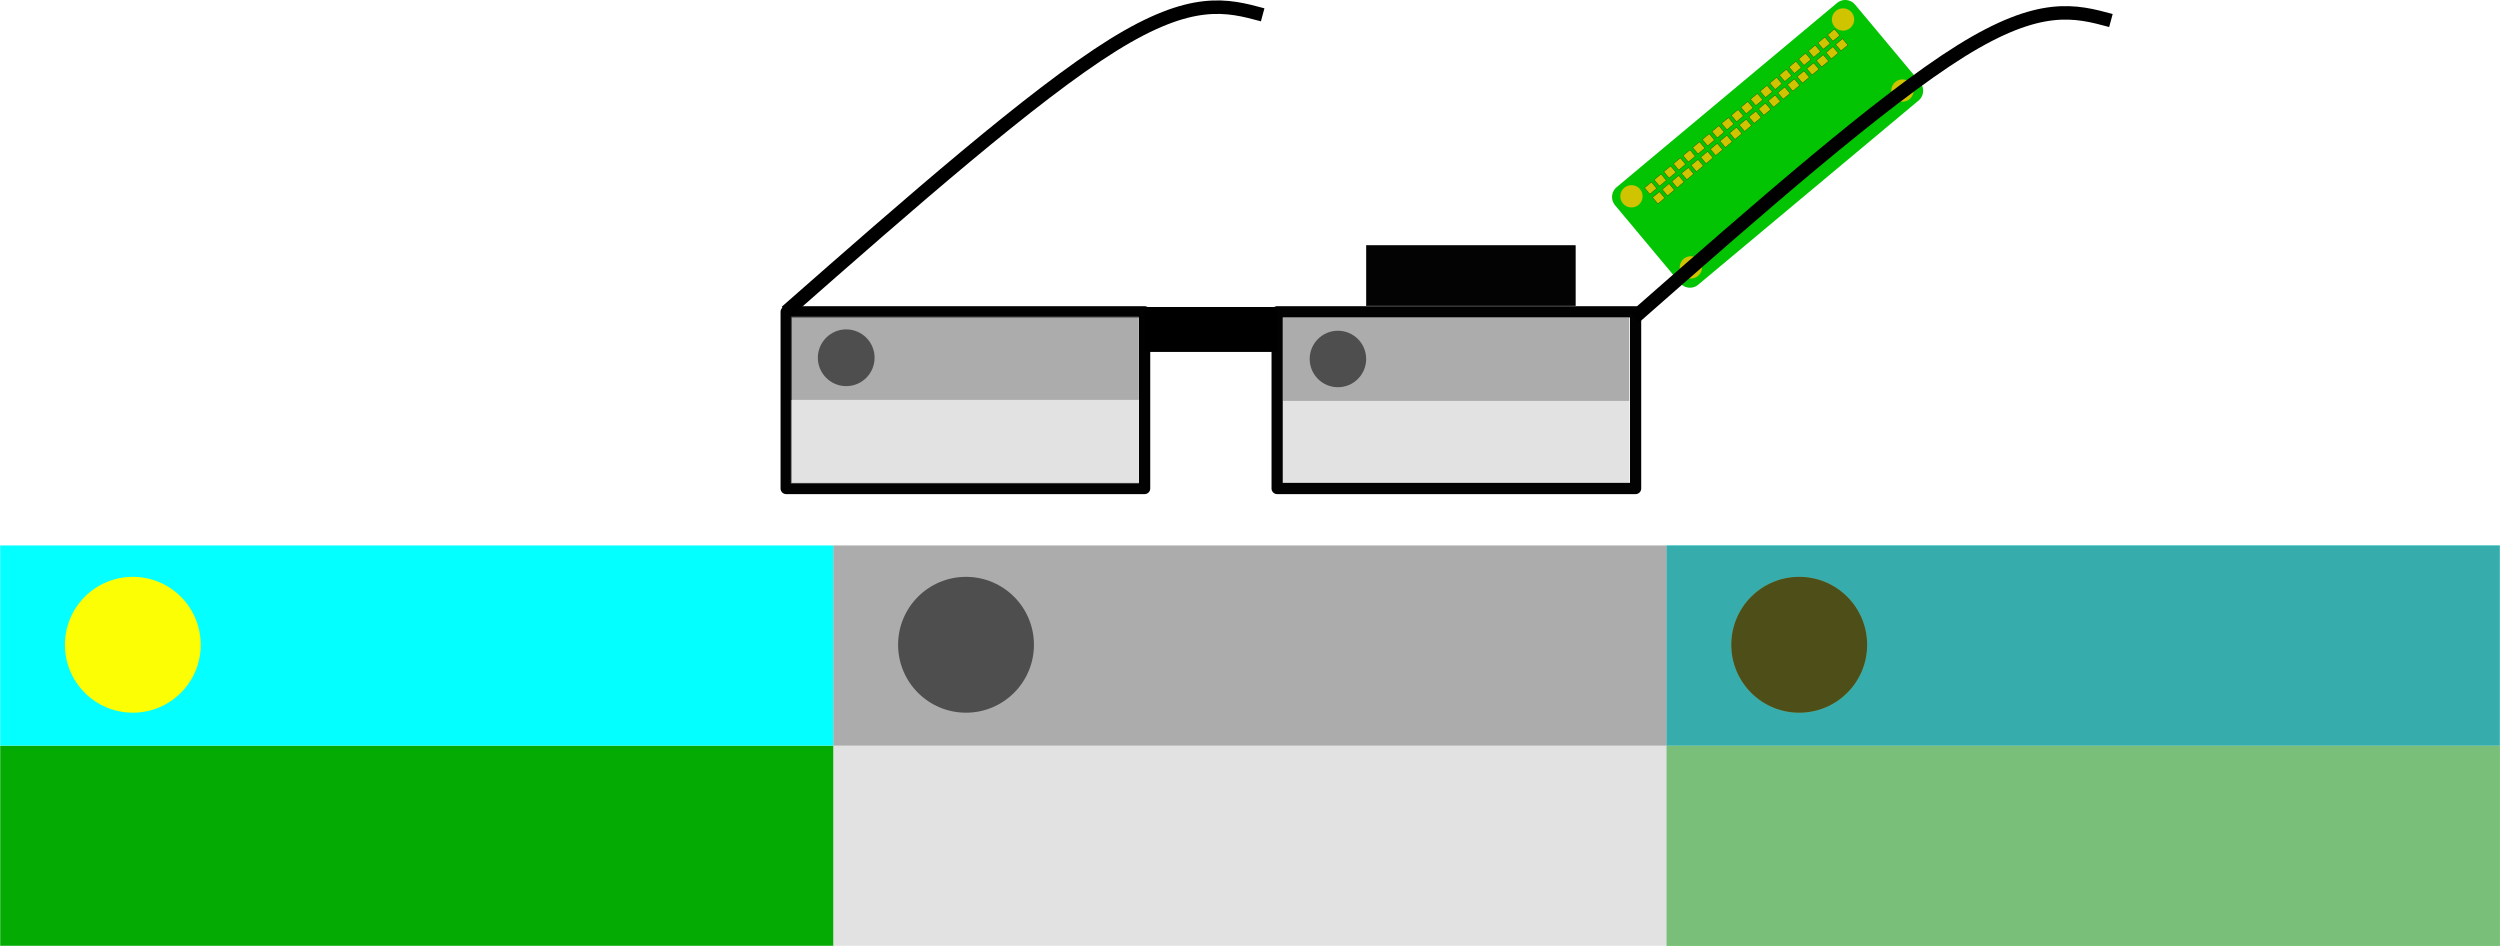
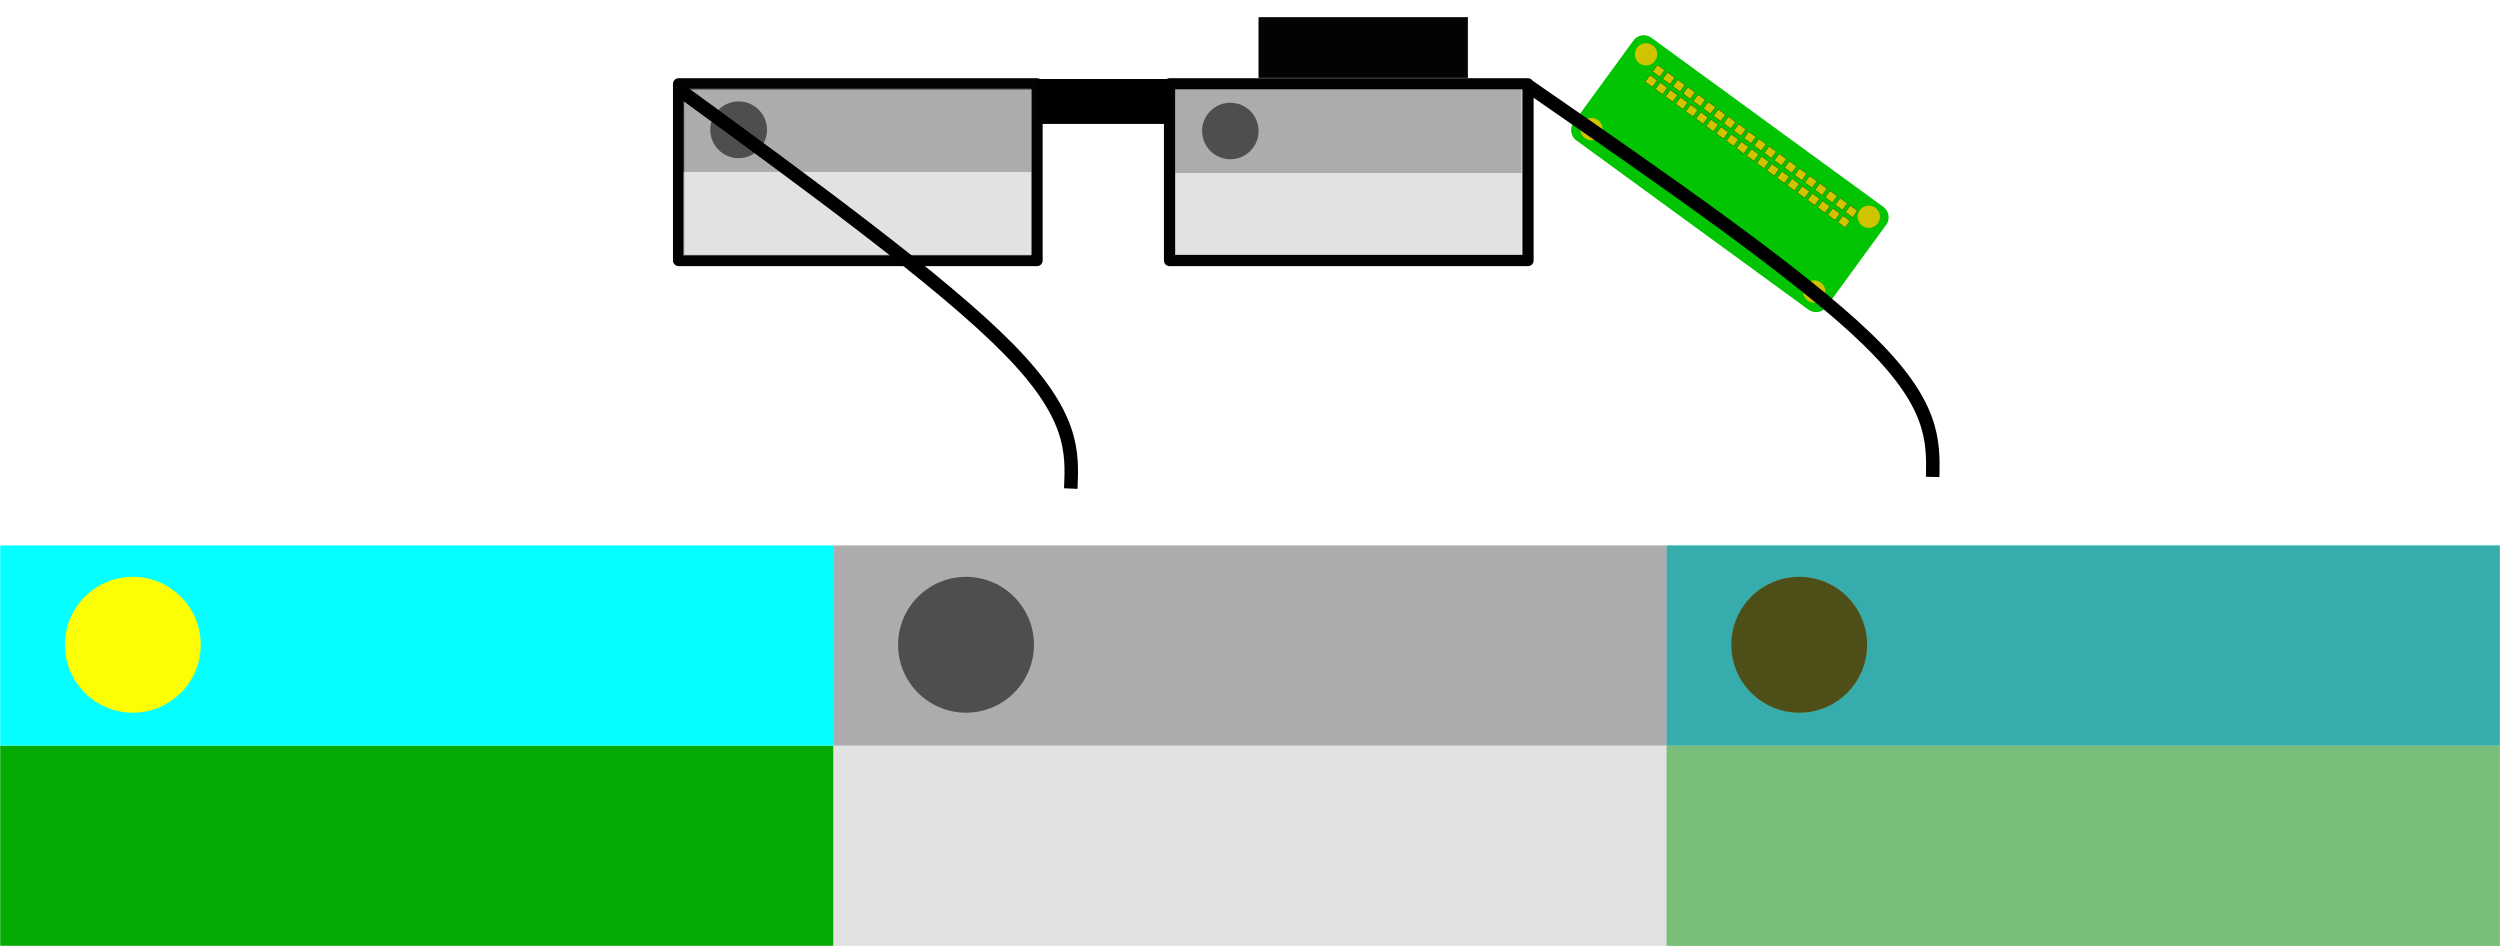
<svg xmlns="http://www.w3.org/2000/svg" xmlns:xlink="http://www.w3.org/1999/xlink" width="1043.392mm" height="394.817mm" viewBox="0 0 1043.392 394.817" version="1.1" id="svg8">
  <defs id="defs2">
    <linearGradient id="linearGradient4512">
      <stop id="stop4508" offset="0" style="stop-color:#000000;stop-opacity:1;" />
      <stop id="stop4510" offset="1" style="stop-color:#000000;stop-opacity:0;" />
    </linearGradient>
    <radialGradient gradientUnits="userSpaceOnUse" gradientTransform="matrix(1.142827,0,0,0.4055193,-43.01856,13.39618)" r="10.848" fy="29.596" fx="137.073" cy="29.596" cx="137.073" id="radialGradient4514" xlink:href="#linearGradient4512" />
    <radialGradient gradientUnits="userSpaceOnUse" gradientTransform="matrix(1,0,0,0.3548387,43.39202,39.04084)" r="10.848" fy="29.596" fx="137.073" cy="29.596" cx="137.073" id="radialGradient4514-3" xlink:href="#linearGradient4512" />
  </defs>
  <g id="layer1" transform="translate(505.1404,106.7994)">
    <rect style="opacity:0.986;fill:#00aa00;fill-opacity:1;stroke:none;stroke-width:0.178;stroke-linecap:butt;stroke-linejoin:bevel;stroke-miterlimit:2;stroke-dasharray:none;stroke-dashoffset:0.756;stroke-opacity:1;paint-order:normal" id="rect10-6" width="347.738" height="83.539" x="190.425" y="204.39" />
    <rect style="opacity:0.986;fill:#00ffff;fill-opacity:1;stroke:none;stroke-width:0.178;stroke-linecap:butt;stroke-linejoin:bevel;stroke-miterlimit:2;stroke-dasharray:none;stroke-dashoffset:0.756;stroke-opacity:1;paint-order:normal" id="rect10-3-2" width="347.738" height="83.539" x="190.425" y="120.851" />
    <circle style="opacity:0.986;fill:#ffff00;fill-opacity:1;stroke:none;stroke-width:0.265;stroke-linecap:butt;stroke-linejoin:bevel;stroke-miterlimit:2;stroke-dasharray:none;stroke-dashoffset:0.756;stroke-opacity:1;paint-order:normal" id="path27-9" cx="245.772" cy="162.301" r="28.348" />
    <rect style="opacity:0.986;fill:#00aa00;fill-opacity:1;stroke:none;stroke-width:0.178;stroke-linecap:butt;stroke-linejoin:bevel;stroke-miterlimit:2;stroke-dasharray:none;stroke-dashoffset:0.756;stroke-opacity:1;paint-order:normal" id="rect10" width="347.738" height="83.539" x="-505.051" y="204.39" />
    <rect style="opacity:0.986;fill:#00ffff;fill-opacity:1;stroke:none;stroke-width:0.178;stroke-linecap:butt;stroke-linejoin:bevel;stroke-miterlimit:2;stroke-dasharray:none;stroke-dashoffset:0.756;stroke-opacity:1;paint-order:normal" id="rect10-3" width="347.738" height="83.539" x="-505.051" y="120.851" />
    <circle style="opacity:0.986;fill:#ffff00;fill-opacity:1;stroke:none;stroke-width:0.265;stroke-linecap:butt;stroke-linejoin:bevel;stroke-miterlimit:2;stroke-dasharray:none;stroke-dashoffset:0.756;stroke-opacity:1;paint-order:normal" id="path27" cx="-449.704" cy="162.301" r="28.348" />
    <rect style="opacity:0.986;fill:#cccccc;fill-opacity:0.593;stroke:none;stroke-width:0.178;stroke-linecap:butt;stroke-linejoin:bevel;stroke-miterlimit:2;stroke-dasharray:none;stroke-dashoffset:0.756;stroke-opacity:1;paint-order:normal" id="rect10-7" width="347.738" height="83.539" x="190.425" y="204.39" />
    <rect style="opacity:0.986;fill:#666666;fill-opacity:0.543;stroke:none;stroke-width:0.178;stroke-linecap:butt;stroke-linejoin:bevel;stroke-miterlimit:2;stroke-dasharray:none;stroke-dashoffset:0.756;stroke-opacity:1;paint-order:normal" id="rect10-3-5" width="347.738" height="83.539" x="190.425" y="120.851" />
    <circle style="opacity:0.986;fill:#000000;fill-opacity:0.553;stroke:none;stroke-width:0.265;stroke-linecap:butt;stroke-linejoin:bevel;stroke-miterlimit:2;stroke-dasharray:none;stroke-dashoffset:0.756;stroke-opacity:1;paint-order:normal" id="path27-3" cx="245.772" cy="162.301" r="28.348" />
    <rect style="opacity:0.986;fill:#cccccc;fill-opacity:0.593;stroke:none;stroke-width:0.178;stroke-linecap:butt;stroke-linejoin:bevel;stroke-miterlimit:2;stroke-dasharray:none;stroke-dashoffset:0.756;stroke-opacity:1;paint-order:normal" id="rect10-7-3" width="347.738" height="83.539" x="-157.313" y="204.39" />
    <rect style="opacity:0.986;fill:#666666;fill-opacity:0.543;stroke:none;stroke-width:0.178;stroke-linecap:butt;stroke-linejoin:bevel;stroke-miterlimit:2;stroke-dasharray:none;stroke-dashoffset:0.756;stroke-opacity:1;paint-order:normal" id="rect10-3-5-6" width="347.738" height="83.539" x="-157.313" y="120.851" />
    <circle style="opacity:0.986;fill:#000000;fill-opacity:0.553;stroke:none;stroke-width:0.265;stroke-linecap:butt;stroke-linejoin:bevel;stroke-miterlimit:2;stroke-dasharray:none;stroke-dashoffset:0.756;stroke-opacity:1;paint-order:normal" id="path27-3-0" cx="-101.966" cy="162.301" r="28.348" />
-     <g id="g1972">
-       <g id="g1903">
-         <g id="g1835">
-           <g id="g1768">
-             <g id="g1702">
-               <g id="g1637">
-                 <g id="g1573">
-                   <g transform="matrix(0.9774368,0,0,0.9774368,3.033431,0.3206133)" style="stroke:none" id="g1510">
-                     <rect style="opacity:0.986;fill:#cccccc;fill-opacity:0.593;stroke:none;stroke-width:0.076;stroke-linecap:butt;stroke-linejoin:bevel;stroke-miterlimit:2;stroke-dasharray:none;stroke-dashoffset:0.756;stroke-opacity:1;paint-order:normal" id="rect10-7-3-7" width="147.923" height="35.536" x="27.833" y="61.591" />
-                     <rect style="opacity:0.986;fill:#666666;fill-opacity:0.543;stroke:none;stroke-width:0.076;stroke-linecap:butt;stroke-linejoin:bevel;stroke-miterlimit:2;stroke-dasharray:none;stroke-dashoffset:0.756;stroke-opacity:1;paint-order:normal" id="rect10-3-5-6-9" width="147.923" height="35.536" x="27.833" y="26.055" />
-                     <circle style="opacity:0.986;fill:#000000;fill-opacity:0.553;stroke:none;stroke-width:0.113;stroke-linecap:butt;stroke-linejoin:bevel;stroke-miterlimit:2;stroke-dasharray:none;stroke-dashoffset:0.756;stroke-opacity:1;paint-order:normal" id="path27-3-0-2" cx="51.377" cy="43.687" r="12.059" />
-                   </g>
-                   <g id="layer1-8" transform="matrix(1.641351,0,0,1.641351,-441.6929,417.3981)">
-                     <g transform="translate(3.776211,-8.207861)" id="g1500">
-                       <rect style="opacity:0.986;fill:#00c300;fill-opacity:1;stroke:#00c300;stroke-width:6.509;stroke-linecap:round;stroke-linejoin:round;stroke-miterlimit:2;stroke-dasharray:none;stroke-dashoffset:0.756;stroke-opacity:1;paint-order:normal" id="rect1167" width="73.036" height="25.823" x="451.882" y="37.409" transform="rotate(-39.88632)" />
-                       <rect style="opacity:0.986;fill:#d2c300;fill-opacity:1;stroke:#000000;stroke-width:0.061;stroke-linecap:butt;stroke-linejoin:bevel;stroke-miterlimit:2;stroke-dasharray:none;stroke-dashoffset:0.756;stroke-opacity:1;paint-order:normal" id="rect1169" width="2.281" height="2.106" x="457.214" y="38.829" transform="rotate(-39.88632)" />
-                       <rect style="opacity:0.986;fill:#d2c300;fill-opacity:1;stroke:#000000;stroke-width:0.061;stroke-linecap:butt;stroke-linejoin:bevel;stroke-miterlimit:2;stroke-dasharray:none;stroke-dashoffset:0.756;stroke-opacity:1;paint-order:normal" id="rect1169-7" width="2.281" height="2.106" x="460.407" y="38.829" transform="rotate(-39.88632)" />
-                       <rect style="opacity:0.986;fill:#d2c300;fill-opacity:1;stroke:#000000;stroke-width:0.061;stroke-linecap:butt;stroke-linejoin:bevel;stroke-miterlimit:2;stroke-dasharray:none;stroke-dashoffset:0.756;stroke-opacity:1;paint-order:normal" id="rect1169-7-9" width="2.281" height="2.106" x="463.601" y="38.829" transform="rotate(-39.88632)" />
-                       <rect style="opacity:0.986;fill:#d2c300;fill-opacity:1;stroke:#000000;stroke-width:0.061;stroke-linecap:butt;stroke-linejoin:bevel;stroke-miterlimit:2;stroke-dasharray:none;stroke-dashoffset:0.756;stroke-opacity:1;paint-order:normal" id="rect1169-7-2" width="2.281" height="2.106" x="466.794" y="38.829" transform="rotate(-39.88632)" />
-                       <rect style="opacity:0.986;fill:#d2c300;fill-opacity:1;stroke:#000000;stroke-width:0.061;stroke-linecap:butt;stroke-linejoin:bevel;stroke-miterlimit:2;stroke-dasharray:none;stroke-dashoffset:0.756;stroke-opacity:1;paint-order:normal" id="rect1169-7-9-8" width="2.281" height="2.106" x="469.988" y="38.829" transform="rotate(-39.88632)" />
-                       <rect style="opacity:0.986;fill:#d2c300;fill-opacity:1;stroke:#000000;stroke-width:0.061;stroke-linecap:butt;stroke-linejoin:bevel;stroke-miterlimit:2;stroke-dasharray:none;stroke-dashoffset:0.756;stroke-opacity:1;paint-order:normal" id="rect1169-7-7" width="2.281" height="2.106" x="457.214" y="42.022" transform="rotate(-39.88632)" />
-                       <rect style="opacity:0.986;fill:#d2c300;fill-opacity:1;stroke:#000000;stroke-width:0.061;stroke-linecap:butt;stroke-linejoin:bevel;stroke-miterlimit:2;stroke-dasharray:none;stroke-dashoffset:0.756;stroke-opacity:1;paint-order:normal" id="rect1169-7-6" width="2.281" height="2.106" x="460.407" y="42.022" transform="rotate(-39.88632)" />
-                       <rect style="opacity:0.986;fill:#d2c300;fill-opacity:1;stroke:#000000;stroke-width:0.061;stroke-linecap:butt;stroke-linejoin:bevel;stroke-miterlimit:2;stroke-dasharray:none;stroke-dashoffset:0.756;stroke-opacity:1;paint-order:normal" id="rect1169-7-9-1" width="2.281" height="2.106" x="463.601" y="42.022" transform="rotate(-39.88632)" />
-                       <rect style="opacity:0.986;fill:#d2c300;fill-opacity:1;stroke:#000000;stroke-width:0.061;stroke-linecap:butt;stroke-linejoin:bevel;stroke-miterlimit:2;stroke-dasharray:none;stroke-dashoffset:0.756;stroke-opacity:1;paint-order:normal" id="rect1169-7-2-2" width="2.281" height="2.106" x="466.794" y="42.022" transform="rotate(-39.88632)" />
-                       <rect style="opacity:0.986;fill:#d2c300;fill-opacity:1;stroke:#000000;stroke-width:0.061;stroke-linecap:butt;stroke-linejoin:bevel;stroke-miterlimit:2;stroke-dasharray:none;stroke-dashoffset:0.756;stroke-opacity:1;paint-order:normal" id="rect1169-7-9-8-9" width="2.281" height="2.106" x="469.988" y="42.022" transform="rotate(-39.88632)" />
-                       <rect style="opacity:0.986;fill:#d2c300;fill-opacity:1;stroke:#000000;stroke-width:0.061;stroke-linecap:butt;stroke-linejoin:bevel;stroke-miterlimit:2;stroke-dasharray:none;stroke-dashoffset:0.756;stroke-opacity:1;paint-order:normal" id="rect1169-7-1" width="2.281" height="2.106" x="473.181" y="38.829" transform="rotate(-39.88632)" />
-                       <rect style="opacity:0.986;fill:#d2c300;fill-opacity:1;stroke:#000000;stroke-width:0.061;stroke-linecap:butt;stroke-linejoin:bevel;stroke-miterlimit:2;stroke-dasharray:none;stroke-dashoffset:0.756;stroke-opacity:1;paint-order:normal" id="rect1169-7-9-9" width="2.281" height="2.106" x="476.374" y="38.829" transform="rotate(-39.88632)" />
-                       <rect style="opacity:0.986;fill:#d2c300;fill-opacity:1;stroke:#000000;stroke-width:0.061;stroke-linecap:butt;stroke-linejoin:bevel;stroke-miterlimit:2;stroke-dasharray:none;stroke-dashoffset:0.756;stroke-opacity:1;paint-order:normal" id="rect1169-7-2-4" width="2.281" height="2.106" x="479.568" y="38.829" transform="rotate(-39.88632)" />
-                       <rect style="opacity:0.986;fill:#d2c300;fill-opacity:1;stroke:#000000;stroke-width:0.061;stroke-linecap:butt;stroke-linejoin:bevel;stroke-miterlimit:2;stroke-dasharray:none;stroke-dashoffset:0.756;stroke-opacity:1;paint-order:normal" id="rect1169-7-9-8-7" width="2.281" height="2.106" x="482.761" y="38.829" transform="rotate(-39.88632)" />
-                       <rect style="opacity:0.986;fill:#d2c300;fill-opacity:1;stroke:#000000;stroke-width:0.061;stroke-linecap:butt;stroke-linejoin:bevel;stroke-miterlimit:2;stroke-dasharray:none;stroke-dashoffset:0.756;stroke-opacity:1;paint-order:normal" id="rect1169-7-6-4" width="2.281" height="2.106" x="473.181" y="42.022" transform="rotate(-39.88632)" />
-                       <rect style="opacity:0.986;fill:#d2c300;fill-opacity:1;stroke:#000000;stroke-width:0.061;stroke-linecap:butt;stroke-linejoin:bevel;stroke-miterlimit:2;stroke-dasharray:none;stroke-dashoffset:0.756;stroke-opacity:1;paint-order:normal" id="rect1169-7-9-1-5" width="2.281" height="2.106" x="476.374" y="42.022" transform="rotate(-39.88632)" />
-                       <rect style="opacity:0.986;fill:#d2c300;fill-opacity:1;stroke:#000000;stroke-width:0.061;stroke-linecap:butt;stroke-linejoin:bevel;stroke-miterlimit:2;stroke-dasharray:none;stroke-dashoffset:0.756;stroke-opacity:1;paint-order:normal" id="rect1169-7-2-2-0" width="2.281" height="2.106" x="479.568" y="42.022" transform="rotate(-39.88632)" />
-                       <rect style="opacity:0.986;fill:#d2c300;fill-opacity:1;stroke:#000000;stroke-width:0.061;stroke-linecap:butt;stroke-linejoin:bevel;stroke-miterlimit:2;stroke-dasharray:none;stroke-dashoffset:0.756;stroke-opacity:1;paint-order:normal" id="rect1169-7-9-8-9-3" width="2.281" height="2.106" x="482.761" y="42.022" transform="rotate(-39.88632)" />
-                       <rect style="opacity:0.986;fill:#d2c300;fill-opacity:1;stroke:#000000;stroke-width:0.061;stroke-linecap:butt;stroke-linejoin:bevel;stroke-miterlimit:2;stroke-dasharray:none;stroke-dashoffset:0.756;stroke-opacity:1;paint-order:normal" id="rect1169-7-10" width="2.281" height="2.106" x="485.954" y="38.829" transform="rotate(-39.88632)" />
-                       <rect style="opacity:0.986;fill:#d2c300;fill-opacity:1;stroke:#000000;stroke-width:0.061;stroke-linecap:butt;stroke-linejoin:bevel;stroke-miterlimit:2;stroke-dasharray:none;stroke-dashoffset:0.756;stroke-opacity:1;paint-order:normal" id="rect1169-7-9-6" width="2.281" height="2.106" x="489.148" y="38.829" transform="rotate(-39.88632)" />
-                       <rect style="opacity:0.986;fill:#d2c300;fill-opacity:1;stroke:#000000;stroke-width:0.061;stroke-linecap:butt;stroke-linejoin:bevel;stroke-miterlimit:2;stroke-dasharray:none;stroke-dashoffset:0.756;stroke-opacity:1;paint-order:normal" id="rect1169-7-2-3" width="2.281" height="2.106" x="492.341" y="38.829" transform="rotate(-39.88632)" />
-                       <rect style="opacity:0.986;fill:#d2c300;fill-opacity:1;stroke:#000000;stroke-width:0.061;stroke-linecap:butt;stroke-linejoin:bevel;stroke-miterlimit:2;stroke-dasharray:none;stroke-dashoffset:0.756;stroke-opacity:1;paint-order:normal" id="rect1169-7-9-8-2" width="2.281" height="2.106" x="495.534" y="38.829" transform="rotate(-39.88632)" />
-                       <rect style="opacity:0.986;fill:#d2c300;fill-opacity:1;stroke:#000000;stroke-width:0.061;stroke-linecap:butt;stroke-linejoin:bevel;stroke-miterlimit:2;stroke-dasharray:none;stroke-dashoffset:0.756;stroke-opacity:1;paint-order:normal" id="rect1169-7-6-6" width="2.281" height="2.106" x="485.954" y="42.022" transform="rotate(-39.88632)" />
-                       <rect style="opacity:0.986;fill:#d2c300;fill-opacity:1;stroke:#000000;stroke-width:0.061;stroke-linecap:butt;stroke-linejoin:bevel;stroke-miterlimit:2;stroke-dasharray:none;stroke-dashoffset:0.756;stroke-opacity:1;paint-order:normal" id="rect1169-7-9-1-1" width="2.281" height="2.106" x="489.148" y="42.022" transform="rotate(-39.88632)" />
-                       <rect style="opacity:0.986;fill:#d2c300;fill-opacity:1;stroke:#000000;stroke-width:0.061;stroke-linecap:butt;stroke-linejoin:bevel;stroke-miterlimit:2;stroke-dasharray:none;stroke-dashoffset:0.756;stroke-opacity:1;paint-order:normal" id="rect1169-7-2-2-5" width="2.281" height="2.106" x="492.341" y="42.022" transform="rotate(-39.88632)" />
-                       <rect style="opacity:0.986;fill:#d2c300;fill-opacity:1;stroke:#000000;stroke-width:0.061;stroke-linecap:butt;stroke-linejoin:bevel;stroke-miterlimit:2;stroke-dasharray:none;stroke-dashoffset:0.756;stroke-opacity:1;paint-order:normal" id="rect1169-7-9-8-9-5" width="2.281" height="2.106" x="495.534" y="42.022" transform="rotate(-39.88632)" />
-                       <rect style="opacity:0.986;fill:#d2c300;fill-opacity:1;stroke:#000000;stroke-width:0.061;stroke-linecap:butt;stroke-linejoin:bevel;stroke-miterlimit:2;stroke-dasharray:none;stroke-dashoffset:0.756;stroke-opacity:1;paint-order:normal" id="rect1169-7-1-4" width="2.281" height="2.106" x="498.728" y="38.829" transform="rotate(-39.88632)" />
-                       <rect style="opacity:0.986;fill:#d2c300;fill-opacity:1;stroke:#000000;stroke-width:0.061;stroke-linecap:butt;stroke-linejoin:bevel;stroke-miterlimit:2;stroke-dasharray:none;stroke-dashoffset:0.756;stroke-opacity:1;paint-order:normal" id="rect1169-7-9-9-7" width="2.281" height="2.106" x="501.921" y="38.829" transform="rotate(-39.88632)" />
-                       <rect style="opacity:0.986;fill:#d2c300;fill-opacity:1;stroke:#000000;stroke-width:0.061;stroke-linecap:butt;stroke-linejoin:bevel;stroke-miterlimit:2;stroke-dasharray:none;stroke-dashoffset:0.756;stroke-opacity:1;paint-order:normal" id="rect1169-7-2-4-6" width="2.281" height="2.106" x="505.115" y="38.829" transform="rotate(-39.88632)" />
-                       <rect style="opacity:0.986;fill:#d2c300;fill-opacity:1;stroke:#000000;stroke-width:0.061;stroke-linecap:butt;stroke-linejoin:bevel;stroke-miterlimit:2;stroke-dasharray:none;stroke-dashoffset:0.756;stroke-opacity:1;paint-order:normal" id="rect1169-7-9-8-7-5" width="2.281" height="2.106" x="508.308" y="38.829" transform="rotate(-39.88632)" />
-                       <rect style="opacity:0.986;fill:#d2c300;fill-opacity:1;stroke:#000000;stroke-width:0.061;stroke-linecap:butt;stroke-linejoin:bevel;stroke-miterlimit:2;stroke-dasharray:none;stroke-dashoffset:0.756;stroke-opacity:1;paint-order:normal" id="rect1169-7-6-4-6" width="2.281" height="2.106" x="498.728" y="42.022" transform="rotate(-39.88632)" />
-                       <rect style="opacity:0.986;fill:#d2c300;fill-opacity:1;stroke:#000000;stroke-width:0.061;stroke-linecap:butt;stroke-linejoin:bevel;stroke-miterlimit:2;stroke-dasharray:none;stroke-dashoffset:0.756;stroke-opacity:1;paint-order:normal" id="rect1169-7-9-1-5-9" width="2.281" height="2.106" x="501.921" y="42.022" transform="rotate(-39.88632)" />
-                       <rect style="opacity:0.986;fill:#d2c300;fill-opacity:1;stroke:#000000;stroke-width:0.061;stroke-linecap:butt;stroke-linejoin:bevel;stroke-miterlimit:2;stroke-dasharray:none;stroke-dashoffset:0.756;stroke-opacity:1;paint-order:normal" id="rect1169-7-2-2-0-3" width="2.281" height="2.106" x="505.115" y="42.022" transform="rotate(-39.88632)" />
-                       <rect style="opacity:0.986;fill:#d2c300;fill-opacity:1;stroke:#000000;stroke-width:0.061;stroke-linecap:butt;stroke-linejoin:bevel;stroke-miterlimit:2;stroke-dasharray:none;stroke-dashoffset:0.756;stroke-opacity:1;paint-order:normal" id="rect1169-7-9-8-9-3-7" width="2.281" height="2.106" x="508.308" y="42.022" transform="rotate(-39.88632)" />
-                       <rect style="opacity:0.986;fill:#d2c300;fill-opacity:1;stroke:#000000;stroke-width:0.061;stroke-linecap:butt;stroke-linejoin:bevel;stroke-miterlimit:2;stroke-dasharray:none;stroke-dashoffset:0.756;stroke-opacity:1;paint-order:normal" id="rect1169-7-9-9-7-5" width="2.281" height="2.106" x="511.501" y="38.829" transform="rotate(-39.88632)" />
-                       <rect style="opacity:0.986;fill:#d2c300;fill-opacity:1;stroke:#000000;stroke-width:0.061;stroke-linecap:butt;stroke-linejoin:bevel;stroke-miterlimit:2;stroke-dasharray:none;stroke-dashoffset:0.756;stroke-opacity:1;paint-order:normal" id="rect1169-7-2-4-6-2" width="2.281" height="2.106" x="514.695" y="38.829" transform="rotate(-39.88632)" />
-                       <rect style="opacity:0.986;fill:#d2c300;fill-opacity:1;stroke:#000000;stroke-width:0.061;stroke-linecap:butt;stroke-linejoin:bevel;stroke-miterlimit:2;stroke-dasharray:none;stroke-dashoffset:0.756;stroke-opacity:1;paint-order:normal" id="rect1169-7-9-8-7-5-5" width="2.281" height="2.106" x="517.888" y="38.829" transform="rotate(-39.88632)" />
-                       <rect style="opacity:0.986;fill:#d2c300;fill-opacity:1;stroke:#000000;stroke-width:0.061;stroke-linecap:butt;stroke-linejoin:bevel;stroke-miterlimit:2;stroke-dasharray:none;stroke-dashoffset:0.756;stroke-opacity:1;paint-order:normal" id="rect1169-7-9-1-5-9-7" width="2.281" height="2.106" x="511.501" y="42.022" transform="rotate(-39.88632)" />
-                       <rect style="opacity:0.986;fill:#d2c300;fill-opacity:1;stroke:#000000;stroke-width:0.061;stroke-linecap:butt;stroke-linejoin:bevel;stroke-miterlimit:2;stroke-dasharray:none;stroke-dashoffset:0.756;stroke-opacity:1;paint-order:normal" id="rect1169-7-2-2-0-3-4" width="2.281" height="2.106" x="514.695" y="42.022" transform="rotate(-39.88632)" />
-                       <rect style="opacity:0.986;fill:#d2c300;fill-opacity:1;stroke:#000000;stroke-width:0.061;stroke-linecap:butt;stroke-linejoin:bevel;stroke-miterlimit:2;stroke-dasharray:none;stroke-dashoffset:0.756;stroke-opacity:1;paint-order:normal" id="rect1169-7-9-8-9-3-7-4" width="2.281" height="2.106" x="517.888" y="42.022" transform="rotate(-39.88632)" />
-                       <circle style="opacity:0.986;fill:#d2c300;fill-opacity:1;stroke:none;stroke-width:6.341;stroke-linecap:round;stroke-linejoin:round;stroke-miterlimit:2;stroke-dasharray:none;stroke-dashoffset:0.756;stroke-opacity:1;paint-order:normal" id="path1420" cx="453.285" cy="38.354" r="2.837" transform="rotate(-39.88632)" />
-                       <circle style="opacity:0.986;fill:#d2c300;fill-opacity:1;stroke:none;stroke-width:6.341;stroke-linecap:round;stroke-linejoin:round;stroke-miterlimit:2;stroke-dasharray:none;stroke-dashoffset:0.756;stroke-opacity:1;paint-order:normal" id="path1420-3" cx="453.285" cy="61.907" r="2.837" transform="rotate(-39.88632)" />
-                       <circle style="opacity:0.986;fill:#d2c300;fill-opacity:1;stroke:none;stroke-width:6.341;stroke-linecap:round;stroke-linejoin:round;stroke-miterlimit:2;stroke-dasharray:none;stroke-dashoffset:0.756;stroke-opacity:1;paint-order:normal" id="path1420-0" cx="523.399" cy="38.354" r="2.837" transform="rotate(-39.88632)" />
-                       <circle style="opacity:0.986;fill:#d2c300;fill-opacity:1;stroke:none;stroke-width:6.341;stroke-linecap:round;stroke-linejoin:round;stroke-miterlimit:2;stroke-dasharray:none;stroke-dashoffset:0.756;stroke-opacity:1;paint-order:normal" id="path1420-3-7" cx="523.399" cy="61.907" r="2.837" transform="rotate(-39.88632)" />
-                     </g>
-                     <rect style="opacity:0.99;fill:none;fill-opacity:0.326;stroke:#000000;stroke-width:2.857;stroke-linecap:butt;stroke-linejoin:round;stroke-miterlimit:4;stroke-dasharray:none;stroke-dashoffset:0;stroke-opacity:1;paint-order:normal" id="rect4485" width="91.144" height="44.924" x="161.249" y="-240.082" ry="0" />
-                     <rect style="opacity:0.99;fill:none;fill-opacity:0.326;stroke:#000000;stroke-width:2.857;stroke-linecap:butt;stroke-linejoin:round;stroke-miterlimit:4;stroke-dasharray:none;stroke-dashoffset:0;stroke-opacity:1;paint-order:normal" id="rect4485-3" width="91.144" height="44.924" x="286.092" y="-240.082" ry="0" />
-                     <path style="fill:none;fill-rule:evenodd;stroke:#000000;stroke-width:11.428;stroke-linecap:butt;stroke-linejoin:miter;stroke-miterlimit:4;stroke-dasharray:none;stroke-opacity:1" d="m 252.393,-235.6 c 11.233,0 22.466,0 33.699,0" id="path4565" />
-                     <path style="fill:none;fill-rule:evenodd;stroke:#000000;stroke-width:3.428;stroke-linecap:butt;stroke-linejoin:miter;stroke-miterlimit:4;stroke-dasharray:none;stroke-opacity:1" d="m 376.939,-238.635 c 31.414,-27.594 62.828,-55.189 83.022,-67.775 20.194,-12.586 29.168,-10.165 38.142,-7.744" id="path4579-5" />
-                     <g id="g1505">
-                       <rect style="opacity:0.986;fill:#cccccc;fill-opacity:0.593;stroke:none;stroke-width:0.045;stroke-linecap:butt;stroke-linejoin:bevel;stroke-miterlimit:2;stroke-dasharray:none;stroke-dashoffset:0.756;stroke-opacity:1;paint-order:normal" id="rect10-7-3-7-0" width="88.493" height="21.259" x="162.433" y="-217.688" />
-                       <rect style="opacity:0.986;fill:#666666;fill-opacity:0.543;stroke:none;stroke-width:0.045;stroke-linecap:butt;stroke-linejoin:bevel;stroke-miterlimit:2;stroke-dasharray:none;stroke-dashoffset:0.756;stroke-opacity:1;paint-order:normal" id="rect10-3-5-6-9-2" width="88.493" height="21.259" x="162.433" y="-238.947" />
-                       <circle r="7.214" style="opacity:0.986;fill:#000000;fill-opacity:0.553;stroke:none;stroke-width:0.067;stroke-linecap:butt;stroke-linejoin:bevel;stroke-miterlimit:2;stroke-dasharray:none;stroke-dashoffset:0.756;stroke-opacity:1;paint-order:normal" id="path27-3-0-2-3" cx="176.518" cy="-228.399" />
-                     </g>
-                     <path style="fill:none;fill-rule:evenodd;stroke:#000000;stroke-width:3.428;stroke-linecap:butt;stroke-linejoin:miter;stroke-miterlimit:4;stroke-dasharray:none;stroke-opacity:1" d="m 161.249,-240.082 c 31.414,-27.594 62.828,-55.189 83.022,-67.775 20.194,-12.586 29.168,-10.165 38.142,-7.744" id="path4579" />
-                     <rect y="-256.941" x="308.808" height="15.307" width="53.084" id="rect1165" style="opacity:0.986;fill:#000000;fill-opacity:1;stroke:#000000;stroke-width:0.161;stroke-linecap:butt;stroke-linejoin:bevel;stroke-miterlimit:2;stroke-dasharray:none;stroke-dashoffset:0.756;stroke-opacity:1;paint-order:normal" />
-                   </g>
-                 </g>
-               </g>
-             </g>
-           </g>
-         </g>
-       </g>
+     <rect style="opacity:0.986;fill:#cccccc;fill-opacity:0.593;stroke:none;stroke-width:0.074;stroke-linecap:butt;stroke-linejoin:bevel;stroke-miterlimit:2;stroke-dasharray:none;stroke-dashoffset:0.756;stroke-opacity:1;paint-order:normal" id="rect10-7-3-7" width="144.585" height="34.734" x="-14.663" y="-34.626" />
+     <rect style="opacity:0.986;fill:#666666;fill-opacity:0.543;stroke:none;stroke-width:0.074;stroke-linecap:butt;stroke-linejoin:bevel;stroke-miterlimit:2;stroke-dasharray:none;stroke-dashoffset:0.756;stroke-opacity:1;paint-order:normal" id="rect10-3-5-6-9" width="144.585" height="34.734" x="-14.663" y="-69.36" />
+     <circle style="opacity:0.986;fill:#000000;fill-opacity:0.553;stroke:none;stroke-width:0.11;stroke-linecap:butt;stroke-linejoin:bevel;stroke-miterlimit:2;stroke-dasharray:none;stroke-dashoffset:0.756;stroke-opacity:1;paint-order:normal" id="path27-3-0-2" cx="8.35" cy="-52.126" r="11.787" />
+     <rect style="opacity:0.99;fill:none;fill-opacity:0.326;stroke:#000000;stroke-width:4.689;stroke-linecap:butt;stroke-linejoin:round;stroke-miterlimit:4;stroke-dasharray:none;stroke-dashoffset:0;stroke-opacity:1;paint-order:normal" id="rect4485" width="149.599" height="73.736" x="-221.928" y="-71.808" ry="0" />
+     <rect style="opacity:0.99;fill:none;fill-opacity:0.326;stroke:#000000;stroke-width:4.689;stroke-linecap:butt;stroke-linejoin:round;stroke-miterlimit:4;stroke-dasharray:none;stroke-dashoffset:0;stroke-opacity:1;paint-order:normal" id="rect4485-3" width="149.599" height="73.736" x="-17.017" y="-71.808" ry="0" />
+     <path style="fill:none;fill-rule:evenodd;stroke:#000000;stroke-width:18.758;stroke-linecap:butt;stroke-linejoin:miter;stroke-miterlimit:4;stroke-dasharray:none;stroke-opacity:1" d="m -72.329,-64.453 c 18.438,0 36.875,0 55.312,0" id="path4565" />
+     <rect y="-35.052" x="-219.985" height="34.894" width="145.248" id="rect10-7-3-7-0" style="opacity:0.986;fill:#cccccc;fill-opacity:0.593;stroke:none;stroke-width:0.074;stroke-linecap:butt;stroke-linejoin:bevel;stroke-miterlimit:2;stroke-dasharray:none;stroke-dashoffset:0.756;stroke-opacity:1;paint-order:normal" />
+     <rect y="-69.946" x="-219.985" height="34.894" width="145.248" id="rect10-3-5-6-9-2" style="opacity:0.986;fill:#666666;fill-opacity:0.543;stroke:none;stroke-width:0.074;stroke-linecap:butt;stroke-linejoin:bevel;stroke-miterlimit:2;stroke-dasharray:none;stroke-dashoffset:0.756;stroke-opacity:1;paint-order:normal" />
+     <circle cy="-52.633" cx="-196.866" id="path27-3-0-2-3" style="opacity:0.986;fill:#000000;fill-opacity:0.553;stroke:none;stroke-width:0.111;stroke-linecap:butt;stroke-linejoin:bevel;stroke-miterlimit:2;stroke-dasharray:none;stroke-dashoffset:0.756;stroke-opacity:1;paint-order:normal" r="11.841" />
+     <rect y="-99.48" x="20.268" height="25.123" width="87.13" id="rect1165" style="opacity:0.986;fill:#000000;fill-opacity:1;stroke:#000000;stroke-width:0.265;stroke-linecap:butt;stroke-linejoin:bevel;stroke-miterlimit:2;stroke-dasharray:none;stroke-dashoffset:0.756;stroke-opacity:1;paint-order:normal" />
+     <g id="g4373" transform="rotate(75.98655,216.7412,-50.60691)">
+       <rect style="opacity:0.986;fill:#00c300;fill-opacity:1;stroke:#00c300;stroke-width:10.684;stroke-linecap:round;stroke-linejoin:round;stroke-miterlimit:2;stroke-dasharray:none;stroke-dashoffset:0.756;stroke-opacity:1;paint-order:normal" id="rect1167" width="119.877" height="42.385" x="148.509" y="92.073" transform="rotate(-39.88631)" />
+       <rect style="opacity:0.986;fill:#d2c300;fill-opacity:1;stroke:#000000;stroke-width:0.101;stroke-linecap:butt;stroke-linejoin:bevel;stroke-miterlimit:2;stroke-dasharray:none;stroke-dashoffset:0.756;stroke-opacity:1;paint-order:normal" id="rect1169" width="3.744" height="3.456" x="157.261" y="94.403" transform="rotate(-39.88631)" />
+       <rect style="opacity:0.986;fill:#d2c300;fill-opacity:1;stroke:#000000;stroke-width:0.101;stroke-linecap:butt;stroke-linejoin:bevel;stroke-miterlimit:2;stroke-dasharray:none;stroke-dashoffset:0.756;stroke-opacity:1;paint-order:normal" id="rect1169-7" width="3.744" height="3.456" x="162.503" y="94.403" transform="rotate(-39.88631)" />
+       <rect style="opacity:0.986;fill:#d2c300;fill-opacity:1;stroke:#000000;stroke-width:0.101;stroke-linecap:butt;stroke-linejoin:bevel;stroke-miterlimit:2;stroke-dasharray:none;stroke-dashoffset:0.756;stroke-opacity:1;paint-order:normal" id="rect1169-7-9" width="3.744" height="3.456" x="167.744" y="94.403" transform="rotate(-39.88631)" />
+       <rect style="opacity:0.986;fill:#d2c300;fill-opacity:1;stroke:#000000;stroke-width:0.101;stroke-linecap:butt;stroke-linejoin:bevel;stroke-miterlimit:2;stroke-dasharray:none;stroke-dashoffset:0.756;stroke-opacity:1;paint-order:normal" id="rect1169-7-2" width="3.744" height="3.456" x="172.986" y="94.403" transform="rotate(-39.88631)" />
+       <rect style="opacity:0.986;fill:#d2c300;fill-opacity:1;stroke:#000000;stroke-width:0.101;stroke-linecap:butt;stroke-linejoin:bevel;stroke-miterlimit:2;stroke-dasharray:none;stroke-dashoffset:0.756;stroke-opacity:1;paint-order:normal" id="rect1169-7-9-8" width="3.744" height="3.456" x="178.227" y="94.403" transform="rotate(-39.88631)" />
+       <rect style="opacity:0.986;fill:#d2c300;fill-opacity:1;stroke:#000000;stroke-width:0.101;stroke-linecap:butt;stroke-linejoin:bevel;stroke-miterlimit:2;stroke-dasharray:none;stroke-dashoffset:0.756;stroke-opacity:1;paint-order:normal" id="rect1169-7-7" width="3.744" height="3.456" x="157.261" y="99.645" transform="rotate(-39.88631)" />
+       <rect style="opacity:0.986;fill:#d2c300;fill-opacity:1;stroke:#000000;stroke-width:0.101;stroke-linecap:butt;stroke-linejoin:bevel;stroke-miterlimit:2;stroke-dasharray:none;stroke-dashoffset:0.756;stroke-opacity:1;paint-order:normal" id="rect1169-7-6" width="3.744" height="3.456" x="162.503" y="99.645" transform="rotate(-39.88631)" />
+       <rect style="opacity:0.986;fill:#d2c300;fill-opacity:1;stroke:#000000;stroke-width:0.101;stroke-linecap:butt;stroke-linejoin:bevel;stroke-miterlimit:2;stroke-dasharray:none;stroke-dashoffset:0.756;stroke-opacity:1;paint-order:normal" id="rect1169-7-9-1" width="3.744" height="3.456" x="167.744" y="99.645" transform="rotate(-39.88631)" />
+       <rect style="opacity:0.986;fill:#d2c300;fill-opacity:1;stroke:#000000;stroke-width:0.101;stroke-linecap:butt;stroke-linejoin:bevel;stroke-miterlimit:2;stroke-dasharray:none;stroke-dashoffset:0.756;stroke-opacity:1;paint-order:normal" id="rect1169-7-2-2" width="3.744" height="3.456" x="172.986" y="99.645" transform="rotate(-39.88631)" />
+       <rect style="opacity:0.986;fill:#d2c300;fill-opacity:1;stroke:#000000;stroke-width:0.101;stroke-linecap:butt;stroke-linejoin:bevel;stroke-miterlimit:2;stroke-dasharray:none;stroke-dashoffset:0.756;stroke-opacity:1;paint-order:normal" id="rect1169-7-9-8-9" width="3.744" height="3.456" x="178.227" y="99.645" transform="rotate(-39.88631)" />
+       <rect style="opacity:0.986;fill:#d2c300;fill-opacity:1;stroke:#000000;stroke-width:0.101;stroke-linecap:butt;stroke-linejoin:bevel;stroke-miterlimit:2;stroke-dasharray:none;stroke-dashoffset:0.756;stroke-opacity:1;paint-order:normal" id="rect1169-7-1" width="3.744" height="3.456" x="183.468" y="94.403" transform="rotate(-39.88631)" />
+       <rect style="opacity:0.986;fill:#d2c300;fill-opacity:1;stroke:#000000;stroke-width:0.101;stroke-linecap:butt;stroke-linejoin:bevel;stroke-miterlimit:2;stroke-dasharray:none;stroke-dashoffset:0.756;stroke-opacity:1;paint-order:normal" id="rect1169-7-9-9" width="3.744" height="3.456" x="188.71" y="94.403" transform="rotate(-39.88631)" />
+       <rect style="opacity:0.986;fill:#d2c300;fill-opacity:1;stroke:#000000;stroke-width:0.101;stroke-linecap:butt;stroke-linejoin:bevel;stroke-miterlimit:2;stroke-dasharray:none;stroke-dashoffset:0.756;stroke-opacity:1;paint-order:normal" id="rect1169-7-2-4" width="3.744" height="3.456" x="193.951" y="94.403" transform="rotate(-39.88631)" />
+       <rect style="opacity:0.986;fill:#d2c300;fill-opacity:1;stroke:#000000;stroke-width:0.101;stroke-linecap:butt;stroke-linejoin:bevel;stroke-miterlimit:2;stroke-dasharray:none;stroke-dashoffset:0.756;stroke-opacity:1;paint-order:normal" id="rect1169-7-9-8-7" width="3.744" height="3.456" x="199.193" y="94.403" transform="rotate(-39.88631)" />
+       <rect style="opacity:0.986;fill:#d2c300;fill-opacity:1;stroke:#000000;stroke-width:0.101;stroke-linecap:butt;stroke-linejoin:bevel;stroke-miterlimit:2;stroke-dasharray:none;stroke-dashoffset:0.756;stroke-opacity:1;paint-order:normal" id="rect1169-7-6-4" width="3.744" height="3.456" x="183.468" y="99.645" transform="rotate(-39.88631)" />
+       <rect style="opacity:0.986;fill:#d2c300;fill-opacity:1;stroke:#000000;stroke-width:0.101;stroke-linecap:butt;stroke-linejoin:bevel;stroke-miterlimit:2;stroke-dasharray:none;stroke-dashoffset:0.756;stroke-opacity:1;paint-order:normal" id="rect1169-7-9-1-5" width="3.744" height="3.456" x="188.71" y="99.645" transform="rotate(-39.88631)" />
+       <rect style="opacity:0.986;fill:#d2c300;fill-opacity:1;stroke:#000000;stroke-width:0.101;stroke-linecap:butt;stroke-linejoin:bevel;stroke-miterlimit:2;stroke-dasharray:none;stroke-dashoffset:0.756;stroke-opacity:1;paint-order:normal" id="rect1169-7-2-2-0" width="3.744" height="3.456" x="193.951" y="99.645" transform="rotate(-39.88631)" />
+       <rect style="opacity:0.986;fill:#d2c300;fill-opacity:1;stroke:#000000;stroke-width:0.101;stroke-linecap:butt;stroke-linejoin:bevel;stroke-miterlimit:2;stroke-dasharray:none;stroke-dashoffset:0.756;stroke-opacity:1;paint-order:normal" id="rect1169-7-9-8-9-3" width="3.744" height="3.456" x="199.193" y="99.645" transform="rotate(-39.88631)" />
+       <rect style="opacity:0.986;fill:#d2c300;fill-opacity:1;stroke:#000000;stroke-width:0.101;stroke-linecap:butt;stroke-linejoin:bevel;stroke-miterlimit:2;stroke-dasharray:none;stroke-dashoffset:0.756;stroke-opacity:1;paint-order:normal" id="rect1169-7-10" width="3.744" height="3.456" x="204.434" y="94.403" transform="rotate(-39.88631)" />
+       <rect style="opacity:0.986;fill:#d2c300;fill-opacity:1;stroke:#000000;stroke-width:0.101;stroke-linecap:butt;stroke-linejoin:bevel;stroke-miterlimit:2;stroke-dasharray:none;stroke-dashoffset:0.756;stroke-opacity:1;paint-order:normal" id="rect1169-7-9-6" width="3.744" height="3.456" x="209.675" y="94.403" transform="rotate(-39.88631)" />
+       <rect style="opacity:0.986;fill:#d2c300;fill-opacity:1;stroke:#000000;stroke-width:0.101;stroke-linecap:butt;stroke-linejoin:bevel;stroke-miterlimit:2;stroke-dasharray:none;stroke-dashoffset:0.756;stroke-opacity:1;paint-order:normal" id="rect1169-7-2-3" width="3.744" height="3.456" x="214.917" y="94.403" transform="rotate(-39.88631)" />
+       <rect style="opacity:0.986;fill:#d2c300;fill-opacity:1;stroke:#000000;stroke-width:0.101;stroke-linecap:butt;stroke-linejoin:bevel;stroke-miterlimit:2;stroke-dasharray:none;stroke-dashoffset:0.756;stroke-opacity:1;paint-order:normal" id="rect1169-7-9-8-2" width="3.744" height="3.456" x="220.158" y="94.403" transform="rotate(-39.88631)" />
+       <rect style="opacity:0.986;fill:#d2c300;fill-opacity:1;stroke:#000000;stroke-width:0.101;stroke-linecap:butt;stroke-linejoin:bevel;stroke-miterlimit:2;stroke-dasharray:none;stroke-dashoffset:0.756;stroke-opacity:1;paint-order:normal" id="rect1169-7-6-6" width="3.744" height="3.456" x="204.434" y="99.645" transform="rotate(-39.88631)" />
+       <rect style="opacity:0.986;fill:#d2c300;fill-opacity:1;stroke:#000000;stroke-width:0.101;stroke-linecap:butt;stroke-linejoin:bevel;stroke-miterlimit:2;stroke-dasharray:none;stroke-dashoffset:0.756;stroke-opacity:1;paint-order:normal" id="rect1169-7-9-1-1" width="3.744" height="3.456" x="209.675" y="99.645" transform="rotate(-39.88631)" />
+       <rect style="opacity:0.986;fill:#d2c300;fill-opacity:1;stroke:#000000;stroke-width:0.101;stroke-linecap:butt;stroke-linejoin:bevel;stroke-miterlimit:2;stroke-dasharray:none;stroke-dashoffset:0.756;stroke-opacity:1;paint-order:normal" id="rect1169-7-2-2-5" width="3.744" height="3.456" x="214.917" y="99.645" transform="rotate(-39.88631)" />
+       <rect style="opacity:0.986;fill:#d2c300;fill-opacity:1;stroke:#000000;stroke-width:0.101;stroke-linecap:butt;stroke-linejoin:bevel;stroke-miterlimit:2;stroke-dasharray:none;stroke-dashoffset:0.756;stroke-opacity:1;paint-order:normal" id="rect1169-7-9-8-9-5" width="3.744" height="3.456" x="220.158" y="99.645" transform="rotate(-39.88631)" />
+       <rect style="opacity:0.986;fill:#d2c300;fill-opacity:1;stroke:#000000;stroke-width:0.101;stroke-linecap:butt;stroke-linejoin:bevel;stroke-miterlimit:2;stroke-dasharray:none;stroke-dashoffset:0.756;stroke-opacity:1;paint-order:normal" id="rect1169-7-1-4" width="3.744" height="3.456" x="225.4" y="94.403" transform="rotate(-39.88631)" />
+       <rect style="opacity:0.986;fill:#d2c300;fill-opacity:1;stroke:#000000;stroke-width:0.101;stroke-linecap:butt;stroke-linejoin:bevel;stroke-miterlimit:2;stroke-dasharray:none;stroke-dashoffset:0.756;stroke-opacity:1;paint-order:normal" id="rect1169-7-9-9-7" width="3.744" height="3.456" x="230.641" y="94.403" transform="rotate(-39.88631)" />
+       <rect style="opacity:0.986;fill:#d2c300;fill-opacity:1;stroke:#000000;stroke-width:0.101;stroke-linecap:butt;stroke-linejoin:bevel;stroke-miterlimit:2;stroke-dasharray:none;stroke-dashoffset:0.756;stroke-opacity:1;paint-order:normal" id="rect1169-7-2-4-6" width="3.744" height="3.456" x="235.883" y="94.403" transform="rotate(-39.88631)" />
+       <rect style="opacity:0.986;fill:#d2c300;fill-opacity:1;stroke:#000000;stroke-width:0.101;stroke-linecap:butt;stroke-linejoin:bevel;stroke-miterlimit:2;stroke-dasharray:none;stroke-dashoffset:0.756;stroke-opacity:1;paint-order:normal" id="rect1169-7-9-8-7-5" width="3.744" height="3.456" x="241.124" y="94.403" transform="rotate(-39.88631)" />
+       <rect style="opacity:0.986;fill:#d2c300;fill-opacity:1;stroke:#000000;stroke-width:0.101;stroke-linecap:butt;stroke-linejoin:bevel;stroke-miterlimit:2;stroke-dasharray:none;stroke-dashoffset:0.756;stroke-opacity:1;paint-order:normal" id="rect1169-7-6-4-6" width="3.744" height="3.456" x="225.4" y="99.645" transform="rotate(-39.88631)" />
+       <rect style="opacity:0.986;fill:#d2c300;fill-opacity:1;stroke:#000000;stroke-width:0.101;stroke-linecap:butt;stroke-linejoin:bevel;stroke-miterlimit:2;stroke-dasharray:none;stroke-dashoffset:0.756;stroke-opacity:1;paint-order:normal" id="rect1169-7-9-1-5-9" width="3.744" height="3.456" x="230.641" y="99.645" transform="rotate(-39.88631)" />
+       <rect style="opacity:0.986;fill:#d2c300;fill-opacity:1;stroke:#000000;stroke-width:0.101;stroke-linecap:butt;stroke-linejoin:bevel;stroke-miterlimit:2;stroke-dasharray:none;stroke-dashoffset:0.756;stroke-opacity:1;paint-order:normal" id="rect1169-7-2-2-0-3" width="3.744" height="3.456" x="235.883" y="99.645" transform="rotate(-39.88631)" />
+       <rect style="opacity:0.986;fill:#d2c300;fill-opacity:1;stroke:#000000;stroke-width:0.101;stroke-linecap:butt;stroke-linejoin:bevel;stroke-miterlimit:2;stroke-dasharray:none;stroke-dashoffset:0.756;stroke-opacity:1;paint-order:normal" id="rect1169-7-9-8-9-3-7" width="3.744" height="3.456" x="241.124" y="99.645" transform="rotate(-39.88631)" />
+       <rect style="opacity:0.986;fill:#d2c300;fill-opacity:1;stroke:#000000;stroke-width:0.101;stroke-linecap:butt;stroke-linejoin:bevel;stroke-miterlimit:2;stroke-dasharray:none;stroke-dashoffset:0.756;stroke-opacity:1;paint-order:normal" id="rect1169-7-9-9-7-5" width="3.744" height="3.456" x="246.366" y="94.403" transform="rotate(-39.88631)" />
+       <rect style="opacity:0.986;fill:#d2c300;fill-opacity:1;stroke:#000000;stroke-width:0.101;stroke-linecap:butt;stroke-linejoin:bevel;stroke-miterlimit:2;stroke-dasharray:none;stroke-dashoffset:0.756;stroke-opacity:1;paint-order:normal" id="rect1169-7-2-4-6-2" width="3.744" height="3.456" x="251.607" y="94.403" transform="rotate(-39.88631)" />
+       <rect style="opacity:0.986;fill:#d2c300;fill-opacity:1;stroke:#000000;stroke-width:0.101;stroke-linecap:butt;stroke-linejoin:bevel;stroke-miterlimit:2;stroke-dasharray:none;stroke-dashoffset:0.756;stroke-opacity:1;paint-order:normal" id="rect1169-7-9-8-7-5-5" width="3.744" height="3.456" x="256.848" y="94.403" transform="rotate(-39.88631)" />
+       <rect style="opacity:0.986;fill:#d2c300;fill-opacity:1;stroke:#000000;stroke-width:0.101;stroke-linecap:butt;stroke-linejoin:bevel;stroke-miterlimit:2;stroke-dasharray:none;stroke-dashoffset:0.756;stroke-opacity:1;paint-order:normal" id="rect1169-7-9-1-5-9-7" width="3.744" height="3.456" x="246.366" y="99.645" transform="rotate(-39.88631)" />
+       <rect style="opacity:0.986;fill:#d2c300;fill-opacity:1;stroke:#000000;stroke-width:0.101;stroke-linecap:butt;stroke-linejoin:bevel;stroke-miterlimit:2;stroke-dasharray:none;stroke-dashoffset:0.756;stroke-opacity:1;paint-order:normal" id="rect1169-7-2-2-0-3-4" width="3.744" height="3.456" x="251.607" y="99.645" transform="rotate(-39.88631)" />
+       <rect style="opacity:0.986;fill:#d2c300;fill-opacity:1;stroke:#000000;stroke-width:0.101;stroke-linecap:butt;stroke-linejoin:bevel;stroke-miterlimit:2;stroke-dasharray:none;stroke-dashoffset:0.756;stroke-opacity:1;paint-order:normal" id="rect1169-7-9-8-9-3-7-4" width="3.744" height="3.456" x="256.848" y="99.645" transform="rotate(-39.88631)" />
+       <circle style="opacity:0.986;fill:#d2c300;fill-opacity:1;stroke:none;stroke-width:10.408;stroke-linecap:round;stroke-linejoin:round;stroke-miterlimit:2;stroke-dasharray:none;stroke-dashoffset:0.756;stroke-opacity:1;paint-order:normal" id="path1420" cx="150.812" cy="93.624" r="4.657" transform="rotate(-39.88631)" />
+       <circle style="opacity:0.986;fill:#d2c300;fill-opacity:1;stroke:none;stroke-width:10.408;stroke-linecap:round;stroke-linejoin:round;stroke-miterlimit:2;stroke-dasharray:none;stroke-dashoffset:0.756;stroke-opacity:1;paint-order:normal" id="path1420-3" cx="150.812" cy="132.283" r="4.657" transform="rotate(-39.88631)" />
+       <circle style="opacity:0.986;fill:#d2c300;fill-opacity:1;stroke:none;stroke-width:10.408;stroke-linecap:round;stroke-linejoin:round;stroke-miterlimit:2;stroke-dasharray:none;stroke-dashoffset:0.756;stroke-opacity:1;paint-order:normal" id="path1420-0" cx="265.894" cy="93.624" r="4.657" transform="rotate(-39.88631)" />
+       <circle style="opacity:0.986;fill:#d2c300;fill-opacity:1;stroke:none;stroke-width:10.408;stroke-linecap:round;stroke-linejoin:round;stroke-miterlimit:2;stroke-dasharray:none;stroke-dashoffset:0.756;stroke-opacity:1;paint-order:normal" id="path1420-3-7" cx="265.894" cy="132.283" r="4.657" transform="rotate(-39.88631)" />
    </g>
+     <path style="fill:none;fill-rule:evenodd;stroke:#000000;stroke-width:5.627;stroke-linecap:butt;stroke-linejoin:miter;stroke-miterlimit:4;stroke-dasharray:none;stroke-opacity:1" d="m 133.067,-70.688 c 56.43,39.06 112.859,78.119 140.929,105.276 28.07,27.156 27.781,42.41 27.492,57.663" id="path4579-5" />
+     <path style="fill:none;fill-rule:evenodd;stroke:#000000;stroke-width:5.627;stroke-linecap:butt;stroke-linejoin:miter;stroke-miterlimit:4;stroke-dasharray:none;stroke-opacity:1" d="m -222.522,-70.006 c 55.431,40.465 110.861,80.93 138.24,108.783 27.379,27.853 26.707,43.095 26.035,58.336" id="path4579" />
  </g>
</svg>
